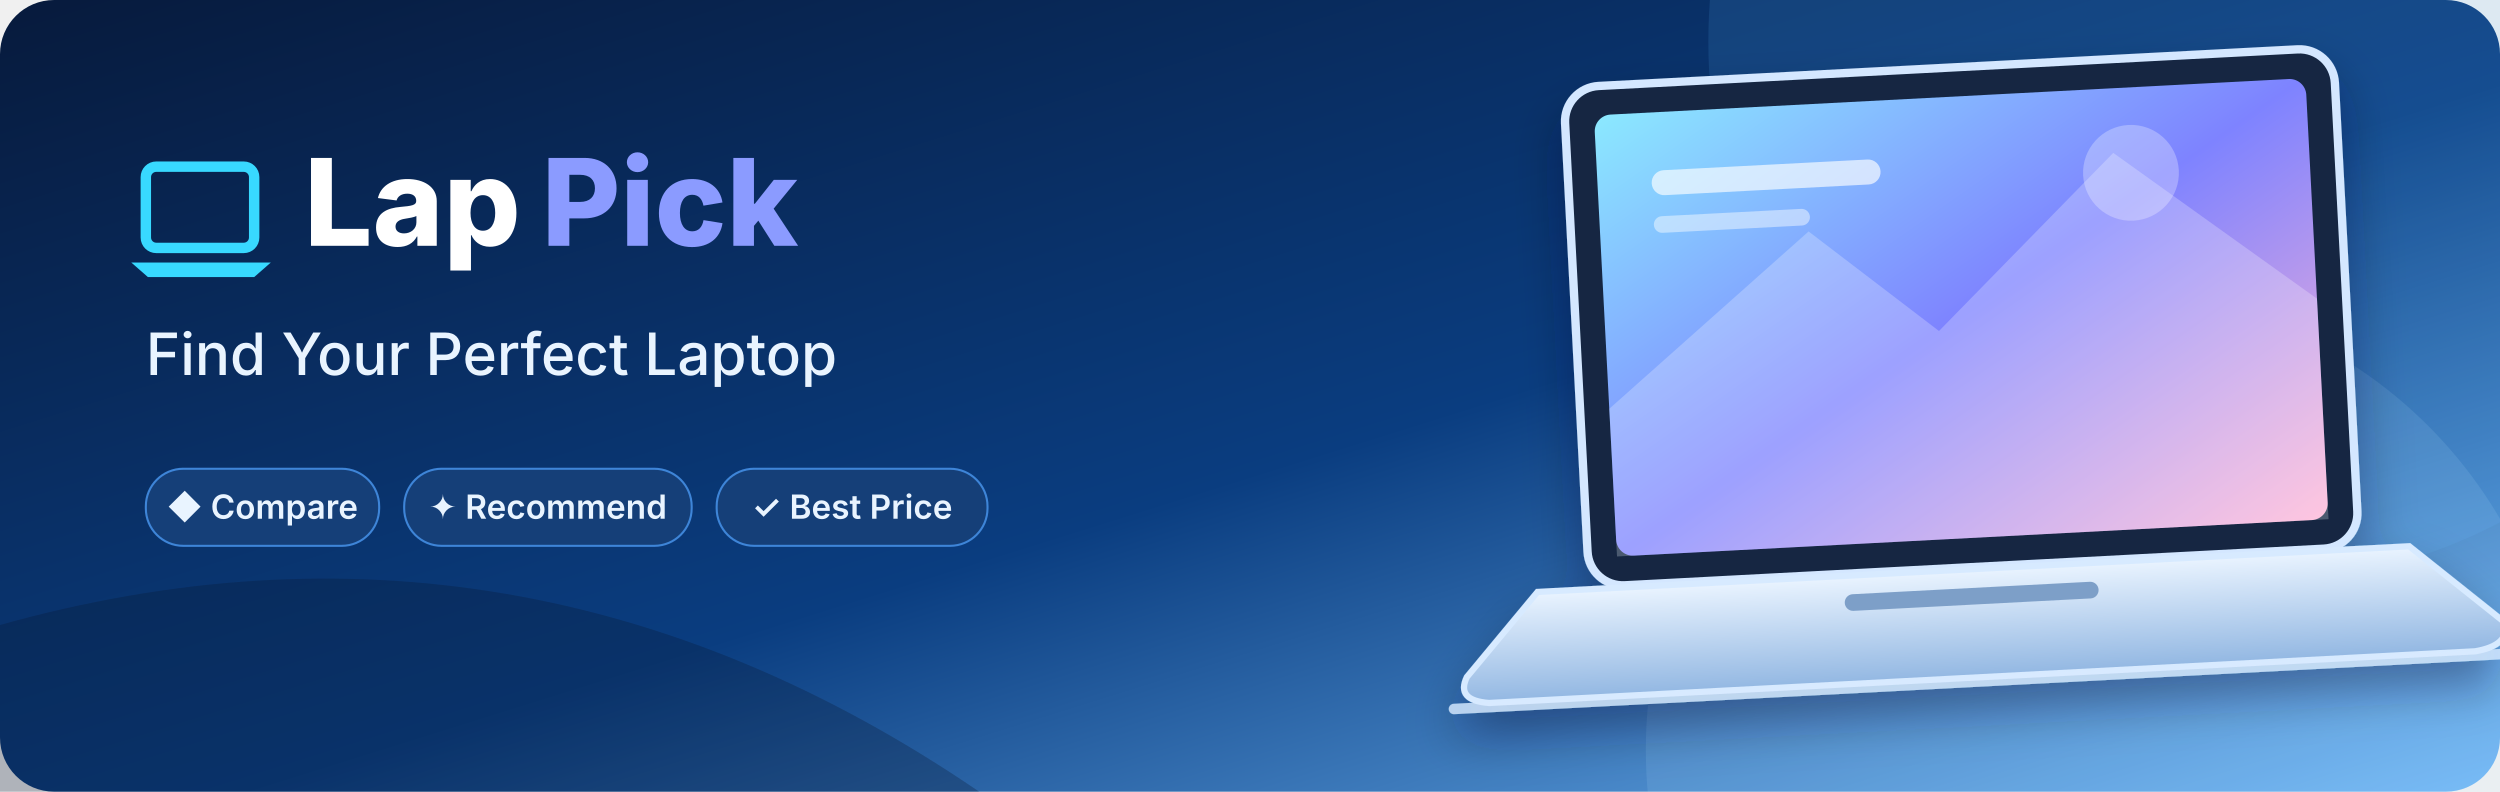
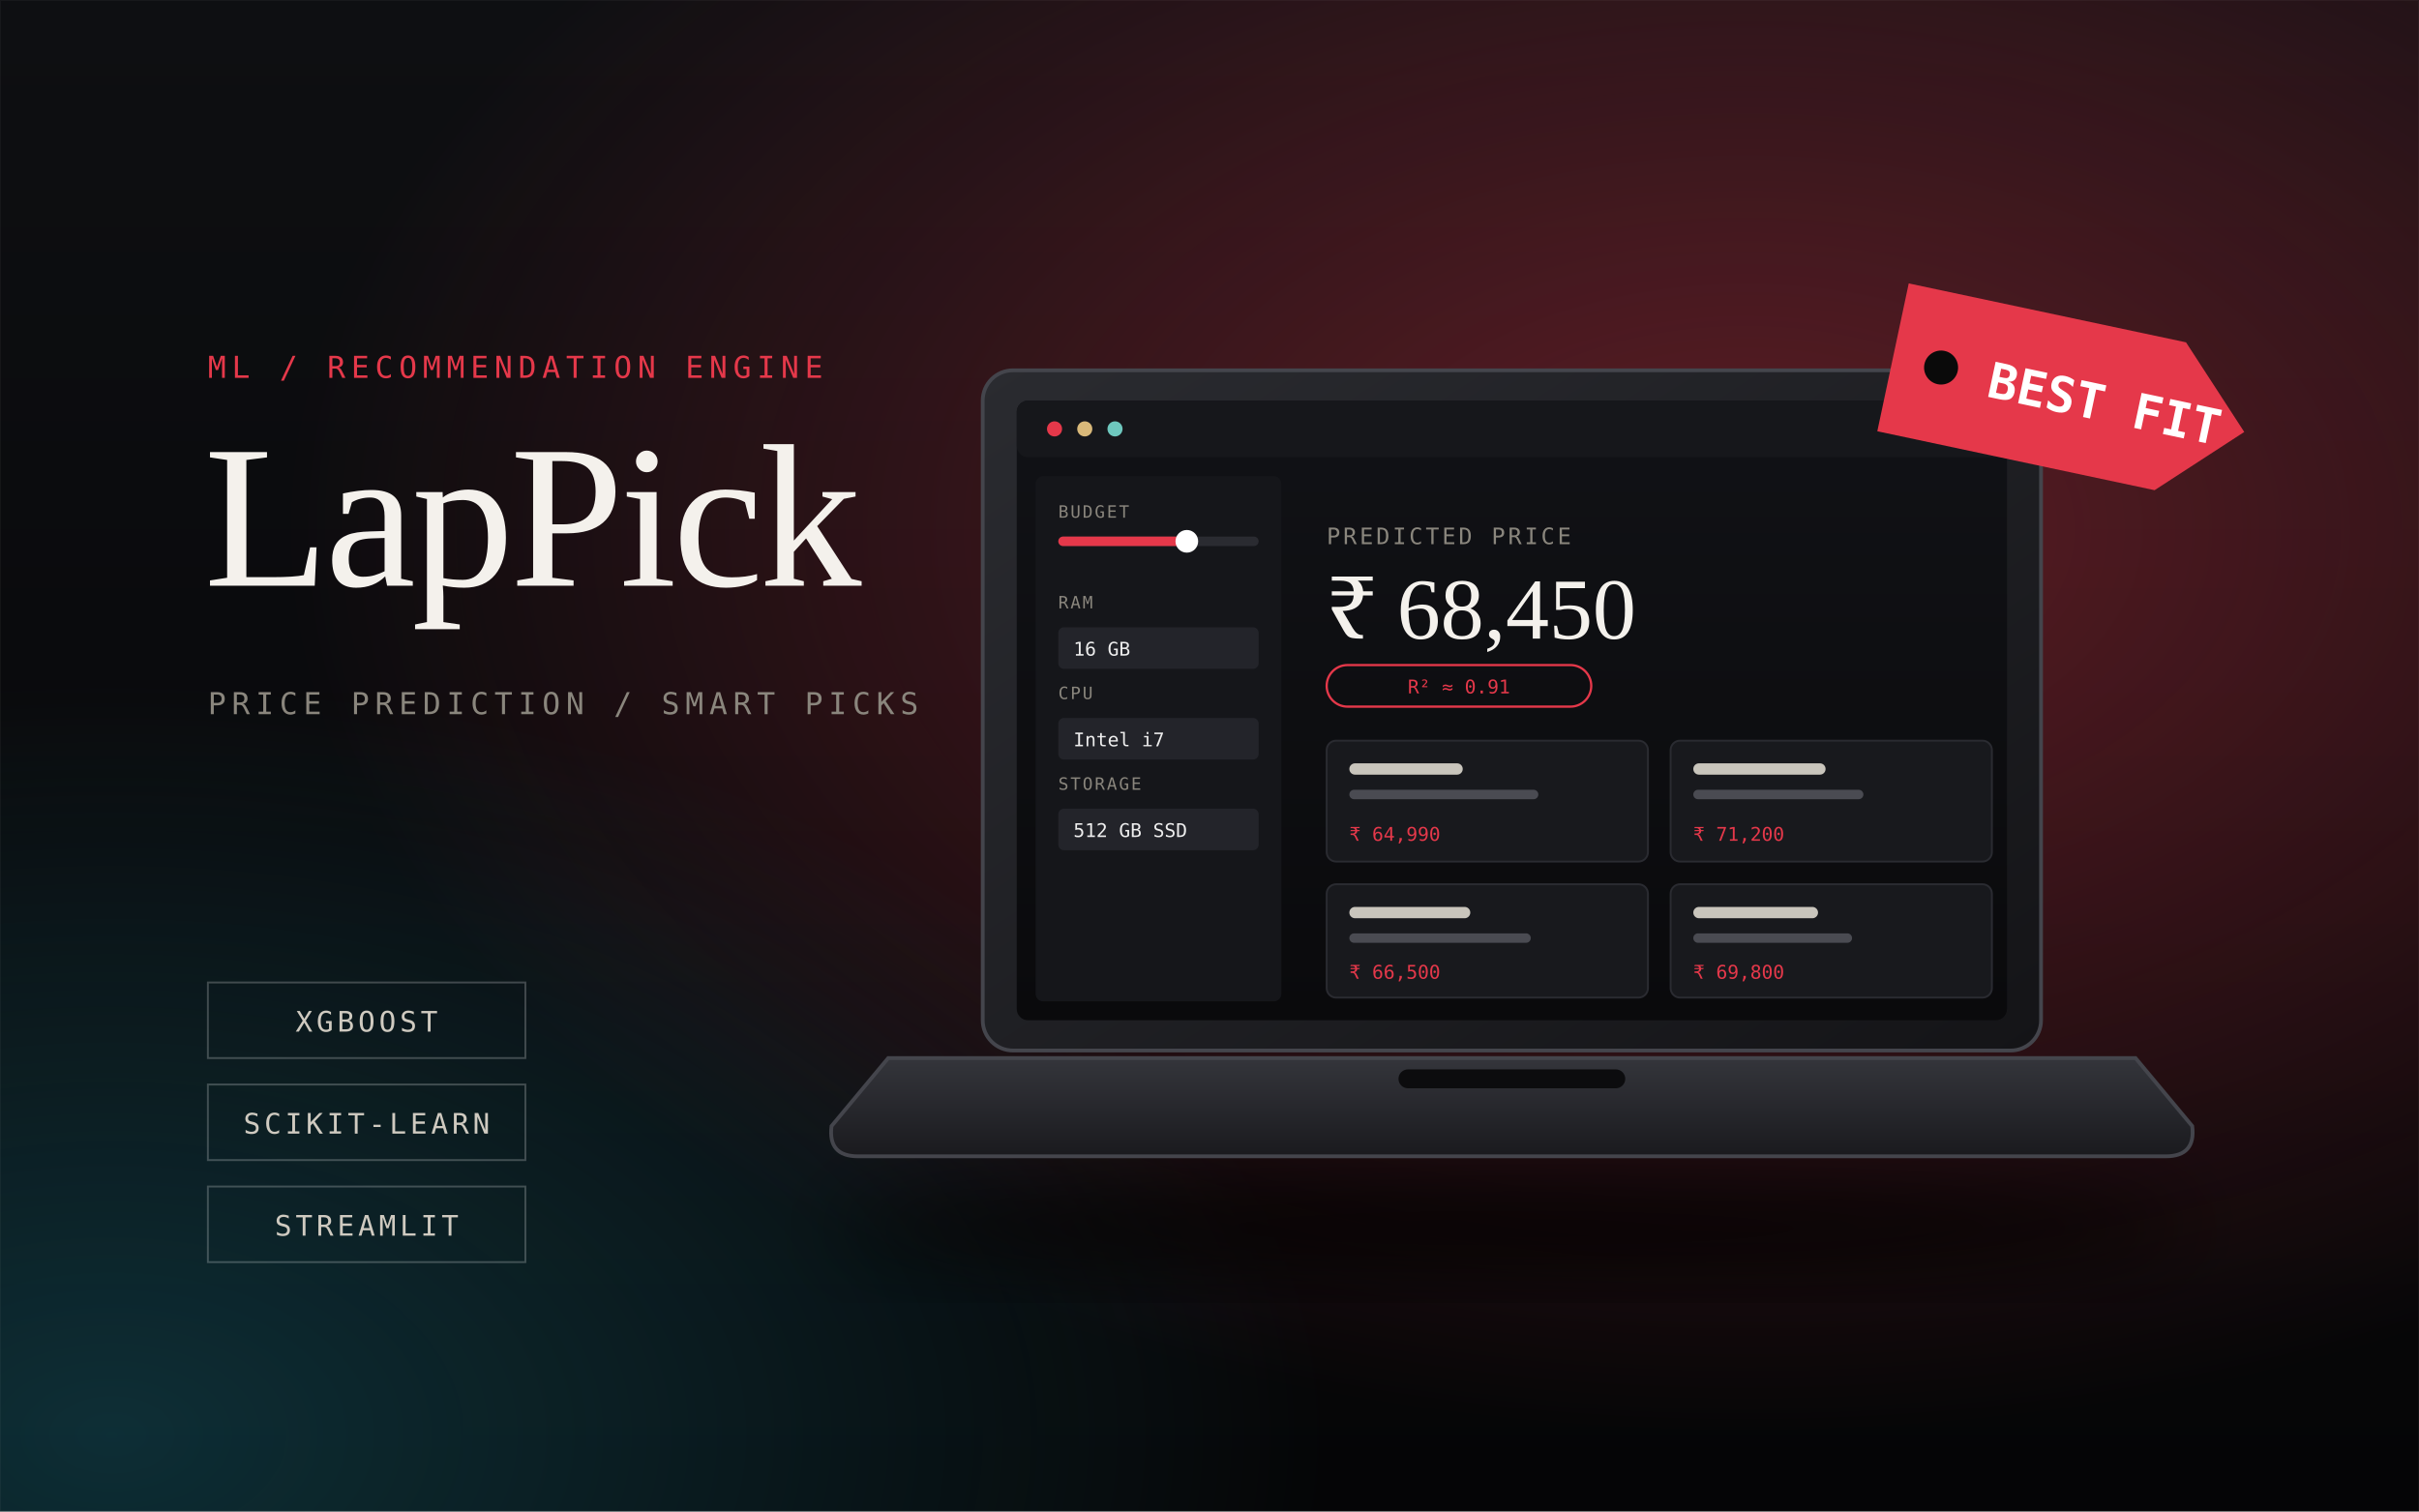
- <svg xmlns="http://www.w3.org/2000/svg" width="1200" height="380" viewBox="0 0 1200 380">
+ <svg xmlns="http://www.w3.org/2000/svg" viewBox="0 0 1280 800" width="1280" height="800" role="img" aria-label="LapPick laptop price prediction and recommendation system">
  <defs>
-     <linearGradient id="bg" x1="0" y1="0" x2="1" y2="1">
-       <stop offset="0" stop-color="#071a3c" />
-       <stop offset=".55" stop-color="#0a3d80" />
-       <stop offset="1" stop-color="#70b7f6" />
+     <linearGradient id="bg" x1="0" y1="0" x2="0" y2="1">
+       <stop offset="0" stop-color="#0e0f12" />
+       <stop offset="1" stop-color="#050506" />
    </linearGradient>
-     <linearGradient id="screen" x1="0" y1="0" x2="1" y2="1">
-       <stop offset="0" stop-color="#8be9ff" />
-       <stop offset=".5" stop-color="#7e83ff" />
-       <stop offset="1" stop-color="#ffb4d5" />
+     <radialGradient id="glowRed" cx="0.72" cy="0.35" r="0.6">
+       <stop offset="0" stop-color="#e5384a" stop-opacity="0.38" />
+       <stop offset="1" stop-color="#e5384a" stop-opacity="0" />
+     </radialGradient>
+     <radialGradient id="glowTeal" cx="0.05" cy="0.95" r="0.5">
+       <stop offset="0" stop-color="#1d7a8c" stop-opacity="0.35" />
+       <stop offset="1" stop-color="#1d7a8c" stop-opacity="0" />
+     </radialGradient>
+     <linearGradient id="lid" x1="0" y1="0" x2="1" y2="1">
+       <stop offset="0" stop-color="#2a2b30" />
+       <stop offset="1" stop-color="#141417" />
+     </linearGradient>
+     <linearGradient id="screen" x1="0" y1="0" x2="0" y2="1">
+       <stop offset="0" stop-color="#111216" />
+       <stop offset="1" stop-color="#0a0a0c" />
    </linearGradient>
    <linearGradient id="base" x1="0" y1="0" x2="0" y2="1">
-       <stop offset="0" stop-color="#eaf4ff" />
-       <stop offset="1" stop-color="#92b7e2" />
+       <stop offset="0" stop-color="#34353b" />
+       <stop offset="1" stop-color="#1a1a1e" />
    </linearGradient>
-     <filter id="shadow" x="-20%" y="-20%" width="140%" height="150%">
-       <feDropShadow dx="0" dy="12" stdDeviation="12" flood-color="#00102a" flood-opacity=".35" />
+     <filter id="blur" x="-20%" y="-20%" width="140%" height="140%">
+       <feGaussianBlur stdDeviation="22" />
    </filter>
  </defs>
-   <rect width="1200" height="380" rx="26" fill="url(#bg)" />
-   <circle cx="1080" cy="20" r="260" fill="#5ab6ff" opacity=".13" />
-   <circle cx="1010" cy="360" r="220" fill="#b9e7ff" opacity=".12" />
-   <path d="M0 300 Q250 230 470 380 H0Z" fill="#07152e" opacity=".28" />
-   <g transform="translate(70 80)">
-     <rect x="0" y="0" width="52" height="39" rx="5" fill="none" stroke="#38d9ff" stroke-width="5" />
-     <path d="M-7 46 H60 L52 53 H1Z" fill="#38d9ff" />
-     <text x="76" y="38" font-family="Inter,Arial,sans-serif" font-size="58" font-weight="800" fill="#ffffff">Lap</text>
-     <text x="190" y="38" font-family="Inter,Arial,sans-serif" font-size="58" font-weight="800" fill="#8b9bff">Pick</text>
-     <text x="0" y="100" font-family="Inter,Arial,sans-serif" font-size="28" font-weight="500" fill="#e9f4ff">Find Your Perfect Laptop</text>
-     <g transform="translate(0 145)" font-family="Inter,Arial,sans-serif" font-size="16" font-weight="600">
-       <rect width="112" height="37" rx="18" fill="#153f78" stroke="#3e85d8" />
-       <text x="56" y="24" fill="#e9f4ff" text-anchor="middle">◆ Compare</text>
-       <rect x="124" width="138" height="37" rx="18" fill="#153f78" stroke="#3e85d8" />
-       <text x="193" y="24" fill="#e9f4ff" text-anchor="middle">✦ Recommend</text>
-       <rect x="274" width="130" height="37" rx="18" fill="#153f78" stroke="#3e85d8" />
-       <text x="339" y="24" fill="#e9f4ff" text-anchor="middle">✓ Best Price</text>
+   <rect width="1280" height="800" fill="url(#bg)" />
+   <rect width="1280" height="800" fill="url(#glowRed)" />
+   <rect width="1280" height="800" fill="url(#glowTeal)" />
+   <ellipse cx="800" cy="650" rx="360" ry="28" fill="#000" opacity="0.65" filter="url(#blur)" />
+   <g>
+     <rect x="520" y="196" width="560" height="360" rx="16" fill="url(#lid)" stroke="#44454c" stroke-width="2" />
+     <rect x="538" y="212" width="524" height="328" rx="6" fill="url(#screen)" />
+     <rect x="538" y="212" width="524" height="30" rx="6" fill="#16171b" />
+     <circle cx="558" cy="227" r="4" fill="#e5384a" />
+     <circle cx="574" cy="227" r="4" fill="#d9b97a" />
+     <circle cx="590" cy="227" r="4" fill="#6ec8be" />
+     <rect x="548" y="252" width="130" height="278" rx="4" fill="#15161a" />
+     <g font-family="DejaVu Sans Mono, Courier New, monospace" font-size="9" fill="#8a867d" letter-spacing="1">
+       <text x="560" y="274">BUDGET</text>
+       <text x="560" y="322">RAM</text>
+       <text x="560" y="370">CPU</text>
+       <text x="560" y="418">STORAGE</text>
+     </g>
+     <rect x="560" y="284" width="106" height="5" rx="2.5" fill="#2a2b31" />
+     <rect x="560" y="284" width="68" height="5" rx="2.5" fill="#e5384a" />
+     <circle cx="628" cy="286.5" r="6" fill="#fff" />
+     <rect x="560" y="332" width="106" height="22" rx="3" fill="#23242a" />
+     <text x="568" y="347" font-family="DejaVu Sans Mono, Courier New, monospace" font-size="10" fill="#eee">16 GB</text>
+     <rect x="560" y="380" width="106" height="22" rx="3" fill="#23242a" />
+     <text x="568" y="395" font-family="DejaVu Sans Mono, Courier New, monospace" font-size="10" fill="#eee">Intel i7</text>
+     <rect x="560" y="428" width="106" height="22" rx="3" fill="#23242a" />
+     <text x="568" y="443" font-family="DejaVu Sans Mono, Courier New, monospace" font-size="10" fill="#eee">512 GB SSD</text>
+     <g font-family="Georgia, 'Times New Roman', serif">
+       <text x="702" y="288" font-size="12" fill="#8a867d" font-family="DejaVu Sans Mono, Courier New, monospace" letter-spacing="1.5">PREDICTED PRICE</text>
+       <text x="702" y="338" font-size="46" fill="#f4f1ec">₹ 68,450</text>
+     </g>
+     <rect x="702" y="352" width="140" height="22" rx="11" fill="none" stroke="#e5384a" stroke-width="1.2" />
+     <text x="772" y="367" text-anchor="middle" font-family="DejaVu Sans Mono, Courier New, monospace" font-size="10" fill="#e5384a">R² ≈ 0.91</text>
+     <g>
+       <rect x="702" y="392" width="170" height="64" rx="5" fill="#18191d" stroke="#2a2b31" />
+       <rect x="714" y="404" width="60" height="6" rx="3" fill="#c9c5bc" />
+       <rect x="714" y="418" width="100" height="5" rx="2.5" fill="#4a4b52" />
+       <text x="714" y="445" font-family="DejaVu Sans Mono, Courier New, monospace" font-size="10" fill="#e5384a">₹ 64,990</text>
+       <rect x="884" y="392" width="170" height="64" rx="5" fill="#18191d" stroke="#2a2b31" />
+       <rect x="896" y="404" width="70" height="6" rx="3" fill="#c9c5bc" />
+       <rect x="896" y="418" width="90" height="5" rx="2.5" fill="#4a4b52" />
+       <text x="896" y="445" font-family="DejaVu Sans Mono, Courier New, monospace" font-size="10" fill="#e5384a">₹ 71,200</text>
+       <rect x="702" y="468" width="170" height="60" rx="5" fill="#18191d" stroke="#2a2b31" />
+       <rect x="714" y="480" width="64" height="6" rx="3" fill="#c9c5bc" />
+       <rect x="714" y="494" width="96" height="5" rx="2.5" fill="#4a4b52" />
+       <text x="714" y="518" font-family="DejaVu Sans Mono, Courier New, monospace" font-size="10" fill="#e5384a">₹ 66,500</text>
+       <rect x="884" y="468" width="170" height="60" rx="5" fill="#18191d" stroke="#2a2b31" />
+       <rect x="896" y="480" width="66" height="6" rx="3" fill="#c9c5bc" />
+       <rect x="896" y="494" width="84" height="5" rx="2.5" fill="#4a4b52" />
+       <text x="896" y="518" font-family="DejaVu Sans Mono, Courier New, monospace" font-size="10" fill="#e5384a">₹ 69,800</text>
    </g>
  </g>
-   <g transform="translate(690 34) rotate(-3 220 150)" filter="url(#shadow)">
-     <rect x="68" y="0" width="370" height="240" rx="17" fill="#142642" stroke="#d4e7ff" stroke-width="4" />
-     <rect x="82" y="14" width="342" height="212" rx="8" fill="url(#screen)" />
-     <path d="M82 155 L182 75 L242 126 L330 45 L424 120 V226 H82Z" fill="#ffffff" opacity=".24" />
-     <rect x="108" y="42" width="110" height="12" rx="6" fill="#ffffff" opacity=".65" />
-     <rect x="108" y="64" width="75" height="8" rx="4" fill="#ffffff" opacity=".45" />
-     <circle cx="338" cy="55" r="23" fill="#ffffff" opacity=".28" />
-     <path d="M43 241 H462 L506 280 Q508 291 491 293 H17 Q1 291 7 280Z" fill="url(#base)" stroke="#d7eaff" stroke-width="3" />
-     <rect x="190" y="250" width="122" height="8" rx="4" fill="#7d9fc8" />
-     <path d="M0 295 H512" stroke="#d8eaff" stroke-width="5" stroke-linecap="round" opacity=".8" />
+   <path d="M470 560 H1130 L1160 596 Q1162 612 1146 612 H454 Q438 612 440 596 Z" fill="url(#base)" stroke="#44454c" stroke-width="2" />
+   <rect x="740" y="566" width="120" height="10" rx="5" fill="#0c0c0e" />
+   <g transform="translate(1010 150) rotate(12)">
+     <path d="M0 0 H150 L190 40 L150 80 H0 Z" fill="#e5384a" />
+     <circle cx="26" cy="40" r="9" fill="#0a0a0a" />
+     <text x="52" y="50" font-family="DejaVu Sans Mono, Courier New, monospace" font-size="26" font-weight="700" fill="#fff">BEST FIT</text>
  </g>
+   <g font-family="DejaVu Sans Mono, Courier New, monospace" font-size="15" letter-spacing="2">
+     <g transform="translate(110 520)">
+       <rect width="168" height="40" fill="none" stroke="#ffffff" stroke-opacity="0.22" />
+       <text x="84" y="26" text-anchor="middle" fill="#cfcac0">XGBOOST</text>
+     </g>
+     <g transform="translate(110 574)">
+       <rect width="168" height="40" fill="none" stroke="#ffffff" stroke-opacity="0.22" />
+       <text x="84" y="26" text-anchor="middle" fill="#cfcac0">SCIKIT-LEARN</text>
+     </g>
+     <g transform="translate(110 628)">
+       <rect width="168" height="40" fill="none" stroke="#ffffff" stroke-opacity="0.22" />
+       <text x="84" y="26" text-anchor="middle" fill="#cfcac0">STREAMLIT</text>
+     </g>
+   </g>
+   <text x="110" y="200" font-family="DejaVu Sans Mono, Courier New, monospace" font-size="16" letter-spacing="3" fill="#e5384a">ML / RECOMMENDATION ENGINE</text>
+   <text x="108" y="310" font-family="Georgia, 'Times New Roman', serif" font-size="108" fill="#f4f1ec" letter-spacing="-2">LapPick</text>
+   <text x="110" y="378" font-family="DejaVu Sans Mono, Courier New, monospace" font-size="16" letter-spacing="3" fill="#8a867d">PRICE PREDICTION  /  SMART PICKS</text>
+   <rect x="0" y="0" width="1280" height="800" fill="none" stroke="#ffffff" stroke-opacity="0.04" />
</svg>
